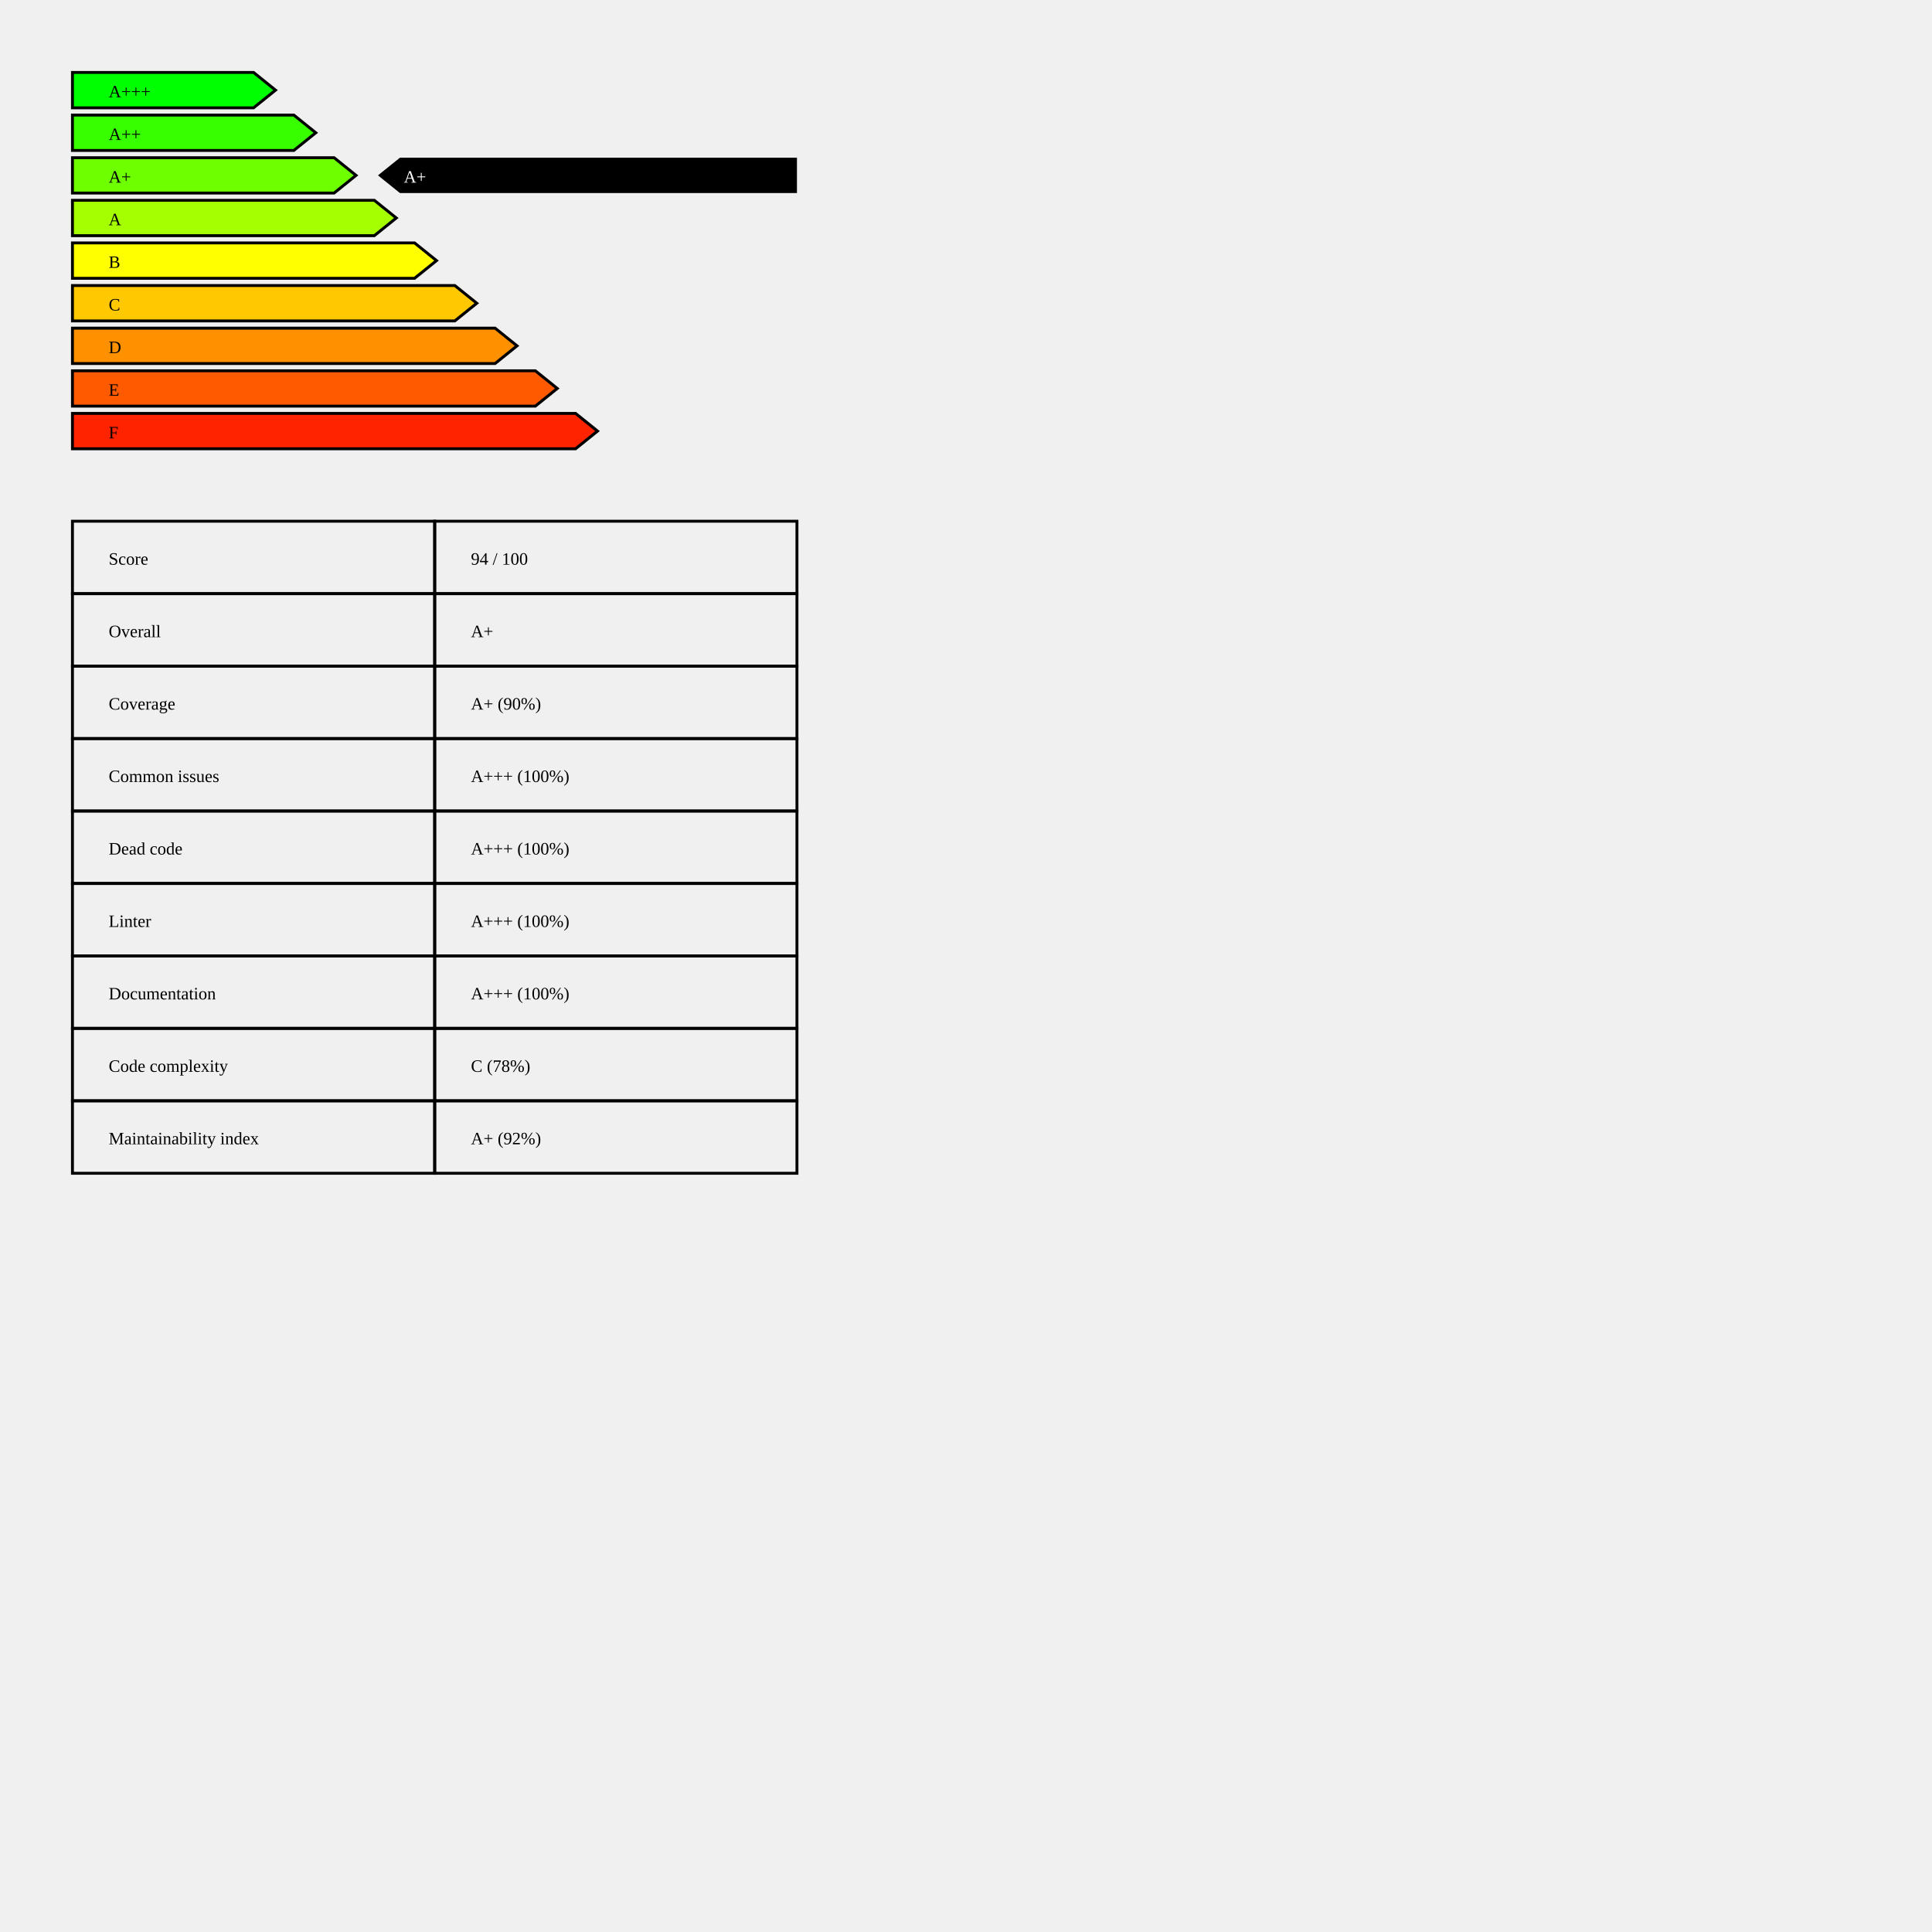
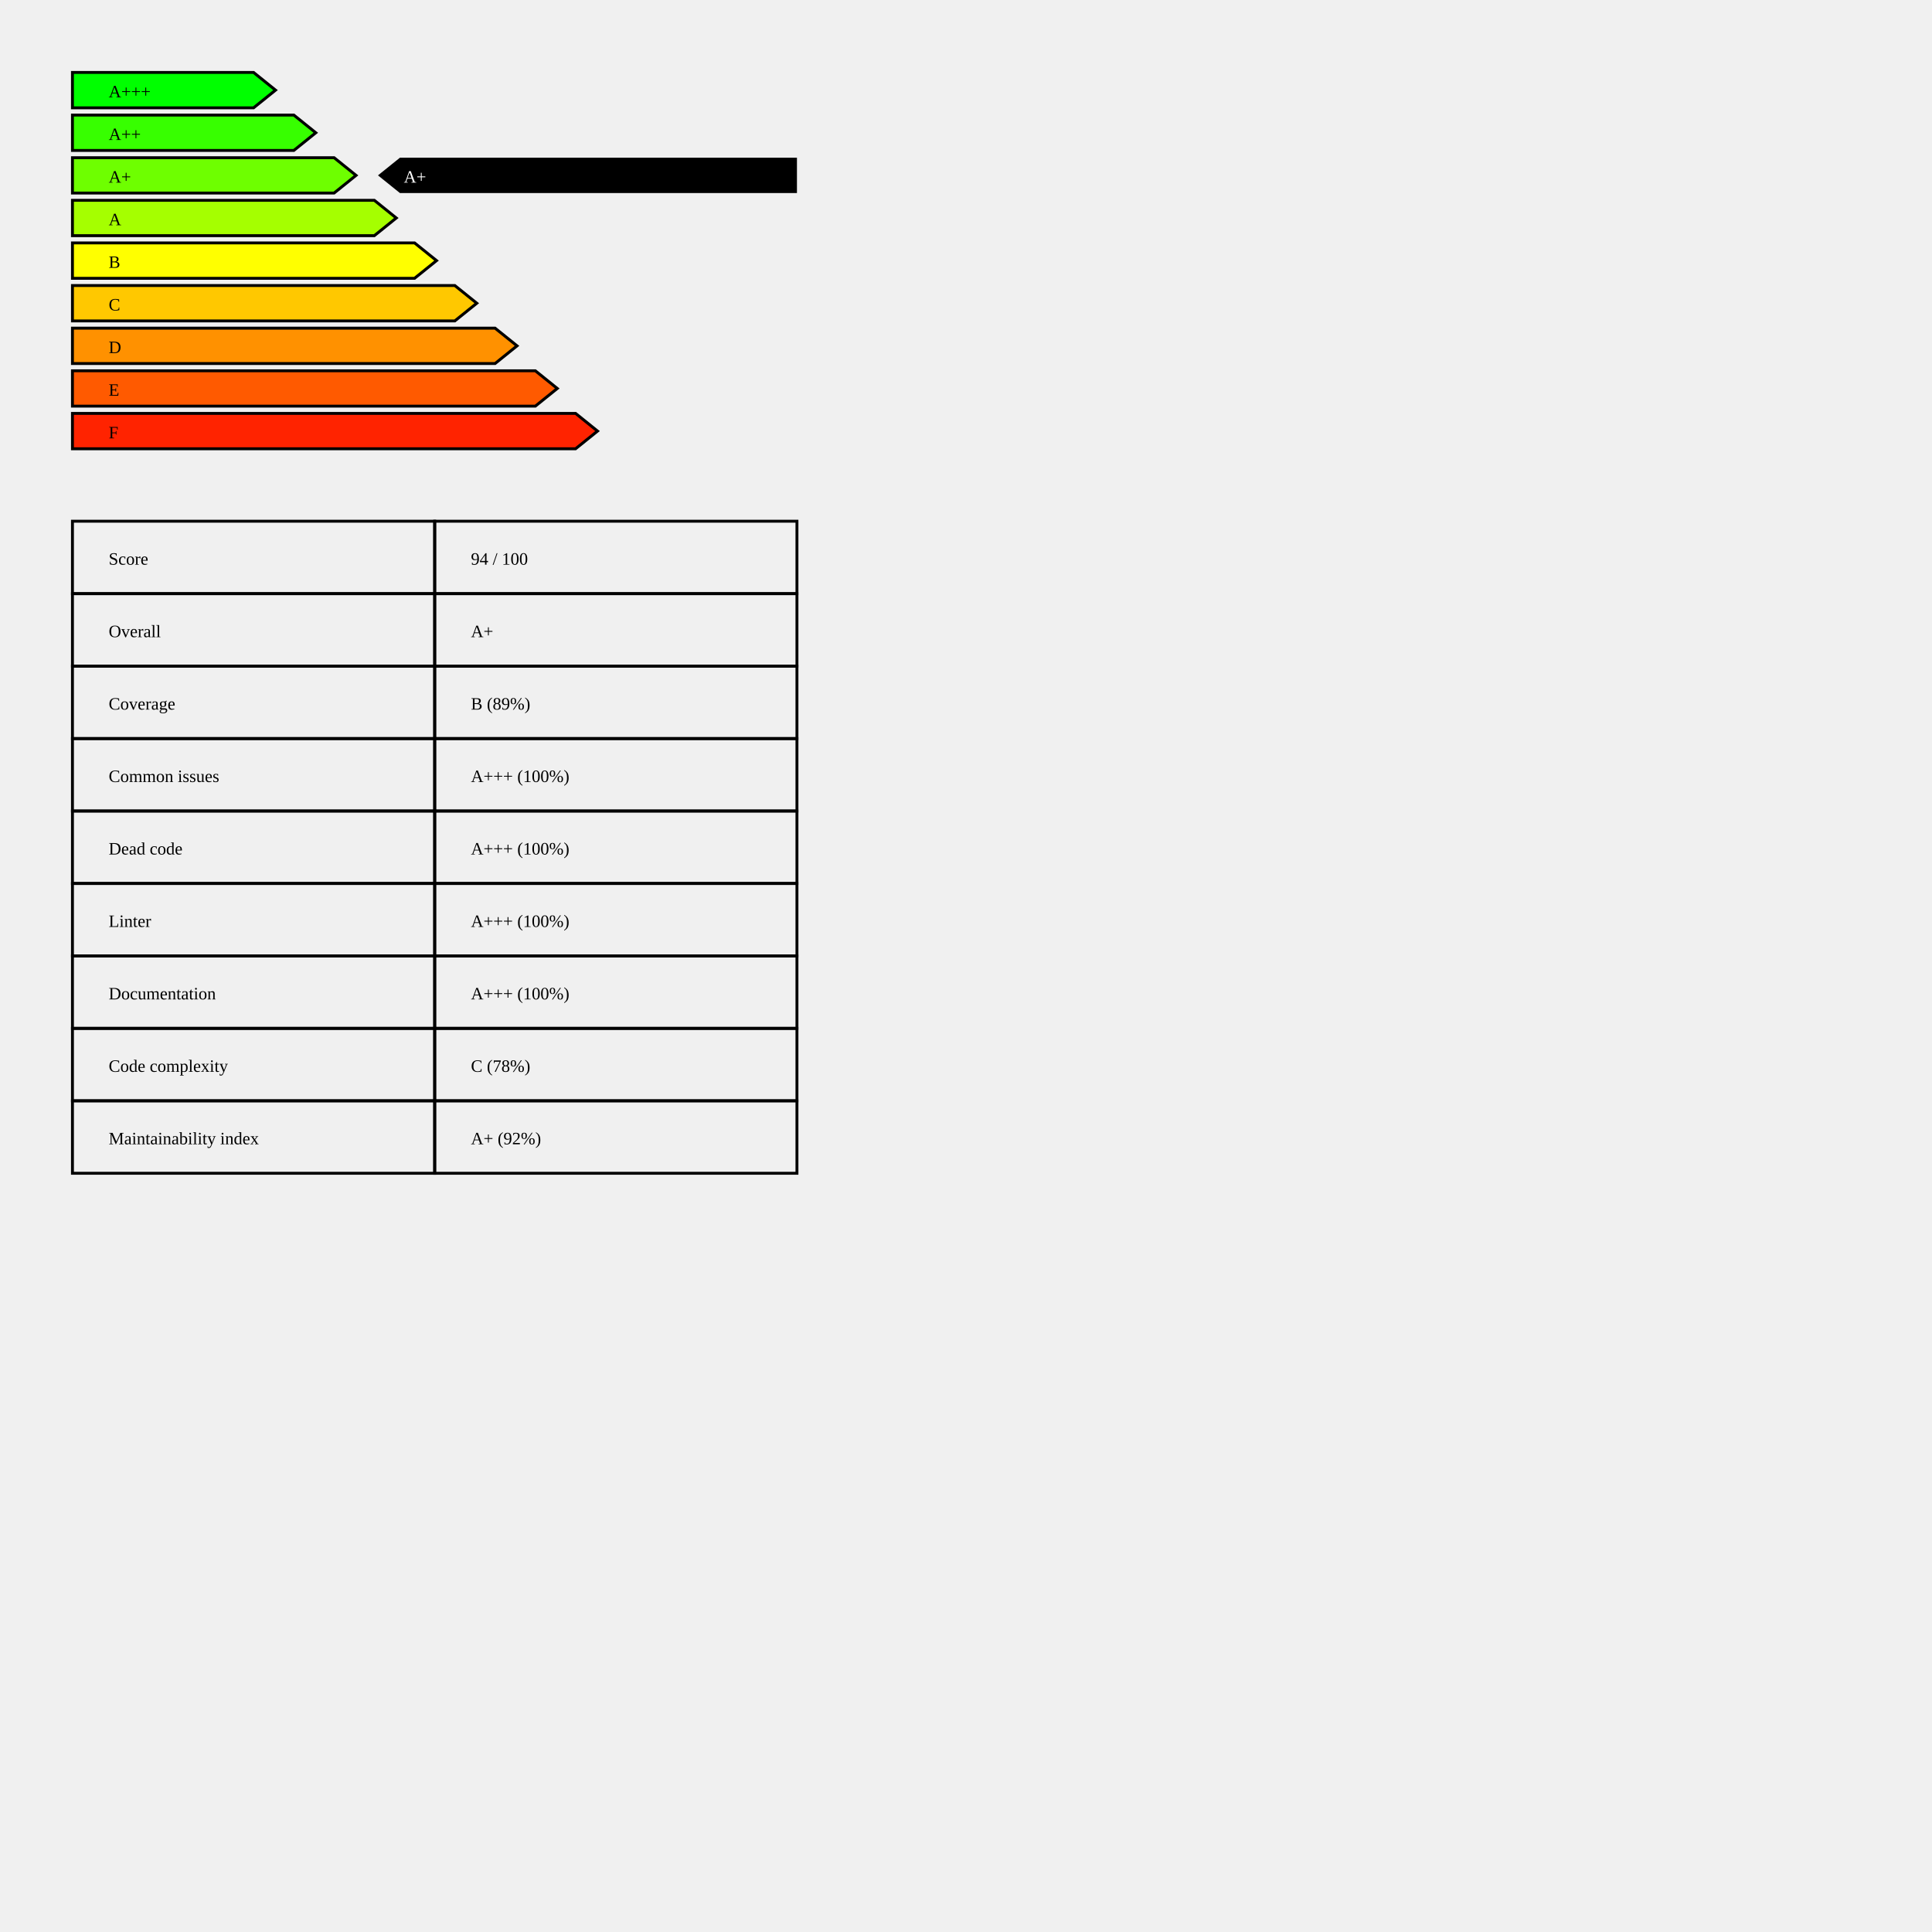
<svg xmlns="http://www.w3.org/2000/svg" baseProfile="full" height="1000pt" version="1.1" width="1000pt">
  <defs />
  <polygon points="50,50.0 175.0,50.0 190.152,62.206 175.0,74.412 50,74.412 50,50.0" style="fill:rgb(0 255 0);stroke:black;stroke-width:2;" />
  <text x="75.0" y="67.206">A+++</text>
  <polygon points="50,79.412 202.778,79.412 217.929,91.618 202.778,103.824 50,103.824 50,79.412" style="fill:rgb(55 255 0);stroke:black;stroke-width:2;" />
  <text x="75.0" y="96.618">A++</text>
  <polygon points="50,108.824 230.556,108.824 245.707,121.029 230.556,133.235 50,133.235 50,108.824" style="fill:rgb(110 255 0);stroke:black;stroke-width:2;" />
  <text x="75.0" y="126.029">A+</text>
  <polygon points="50,138.235 258.333,138.235 273.485,150.441 258.333,162.647 50,162.647 50,138.235" style="fill:rgb(165 255 0);stroke:black;stroke-width:2;" />
  <text x="75.0" y="155.441">A</text>
  <polygon points="50,167.647 286.111,167.647 301.263,179.853 286.111,192.059 50,192.059 50,167.647" style="fill:rgb(255 255 0);stroke:black;stroke-width:2;" />
  <text x="75.0" y="184.853">B</text>
  <polygon points="50,197.059 313.889,197.059 329.04,209.265 313.889,221.471 50,221.471 50,197.059" style="fill:rgb(255 200 0);stroke:black;stroke-width:2;" />
  <text x="75.0" y="214.265">C</text>
  <polygon points="50,226.471 341.667,226.471 356.818,238.676 341.667,250.882 50,250.882 50,226.471" style="fill:rgb(255 145 0);stroke:black;stroke-width:2;" />
  <text x="75.0" y="243.676">D</text>
  <polygon points="50,255.882 369.444,255.882 384.596,268.088 369.444,280.294 50,280.294 50,255.882" style="fill:rgb(255 90 0);stroke:black;stroke-width:2;" />
  <text x="75.0" y="273.088">E</text>
  <polygon points="50,285.294 397.222,285.294 412.374,297.5 397.222,309.706 50,309.706 50,285.294" style="fill:rgb(255 35 0);stroke:black;stroke-width:2;" />
  <text x="75.0" y="302.5">F</text>
  <polygon points="276.01,108.824 260.859,121.029 276.01,133.235 550,133.235 550,108.824" style="fill:black;" />
  <text fill="white" x="278.687" y="126.029">A+</text>
  <text x="75.0" y="389.706">Score</text>
  <text x="325.0" y="389.706">94 / 100</text>
  <polygon points="50,359.706 300,359.706 300,409.706 50,409.706 50,359.706" style="fill:none; stroke:black;stroke-width:2;" />
  <polygon points="300,359.706 550,359.706 550,409.706 300,409.706 300,359.706" style="fill:none; stroke:black;stroke-width:2;" />
  <text x="75.0" y="439.706">Overall</text>
  <text x="325.0" y="439.706">A+</text>
  <polygon points="50,409.706 300,409.706 300,459.706 50,459.706 50,409.706" style="fill:none; stroke:black;stroke-width:2;" />
  <polygon points="300,409.706 550,409.706 550,459.706 300,459.706 300,409.706" style="fill:none; stroke:black;stroke-width:2;" />
  <text x="75.0" y="489.706">Coverage</text>
-   <text x="325.0" y="489.706">A+  (90%)</text>
+   <text x="325.0" y="489.706">B  (89%)</text>
  <polygon points="50,459.706 300,459.706 300,509.706 50,509.706 50,459.706" style="fill:none; stroke:black;stroke-width:2;" />
  <polygon points="300,459.706 550,459.706 550,509.706 300,509.706 300,459.706" style="fill:none; stroke:black;stroke-width:2;" />
  <text x="75.0" y="539.706">Common issues</text>
  <text x="325.0" y="539.706">A+++  (100%)</text>
  <polygon points="50,509.706 300,509.706 300,559.706 50,559.706 50,509.706" style="fill:none; stroke:black;stroke-width:2;" />
  <polygon points="300,509.706 550,509.706 550,559.706 300,559.706 300,509.706" style="fill:none; stroke:black;stroke-width:2;" />
  <text x="75.0" y="589.706">Dead code</text>
  <text x="325.0" y="589.706">A+++  (100%)</text>
  <polygon points="50,559.706 300,559.706 300,609.706 50,609.706 50,559.706" style="fill:none; stroke:black;stroke-width:2;" />
  <polygon points="300,559.706 550,559.706 550,609.706 300,609.706 300,559.706" style="fill:none; stroke:black;stroke-width:2;" />
  <text x="75.0" y="639.706">Linter</text>
  <text x="325.0" y="639.706">A+++  (100%)</text>
  <polygon points="50,609.706 300,609.706 300,659.706 50,659.706 50,609.706" style="fill:none; stroke:black;stroke-width:2;" />
  <polygon points="300,609.706 550,609.706 550,659.706 300,659.706 300,609.706" style="fill:none; stroke:black;stroke-width:2;" />
  <text x="75.0" y="689.706">Documentation</text>
  <text x="325.0" y="689.706">A+++  (100%)</text>
  <polygon points="50,659.706 300,659.706 300,709.706 50,709.706 50,659.706" style="fill:none; stroke:black;stroke-width:2;" />
  <polygon points="300,659.706 550,659.706 550,709.706 300,709.706 300,659.706" style="fill:none; stroke:black;stroke-width:2;" />
  <text x="75.0" y="739.706">Code complexity</text>
  <text x="325.0" y="739.706">C  (78%)</text>
  <polygon points="50,709.706 300,709.706 300,759.706 50,759.706 50,709.706" style="fill:none; stroke:black;stroke-width:2;" />
  <polygon points="300,709.706 550,709.706 550,759.706 300,759.706 300,709.706" style="fill:none; stroke:black;stroke-width:2;" />
  <text x="75.0" y="789.706">Maintainability index</text>
  <text x="325.0" y="789.706">A+  (92%)</text>
  <polygon points="50,759.706 300,759.706 300,809.706 50,809.706 50,759.706" style="fill:none; stroke:black;stroke-width:2;" />
  <polygon points="300,759.706 550,759.706 550,809.706 300,809.706 300,759.706" style="fill:none; stroke:black;stroke-width:2;" />
</svg>
